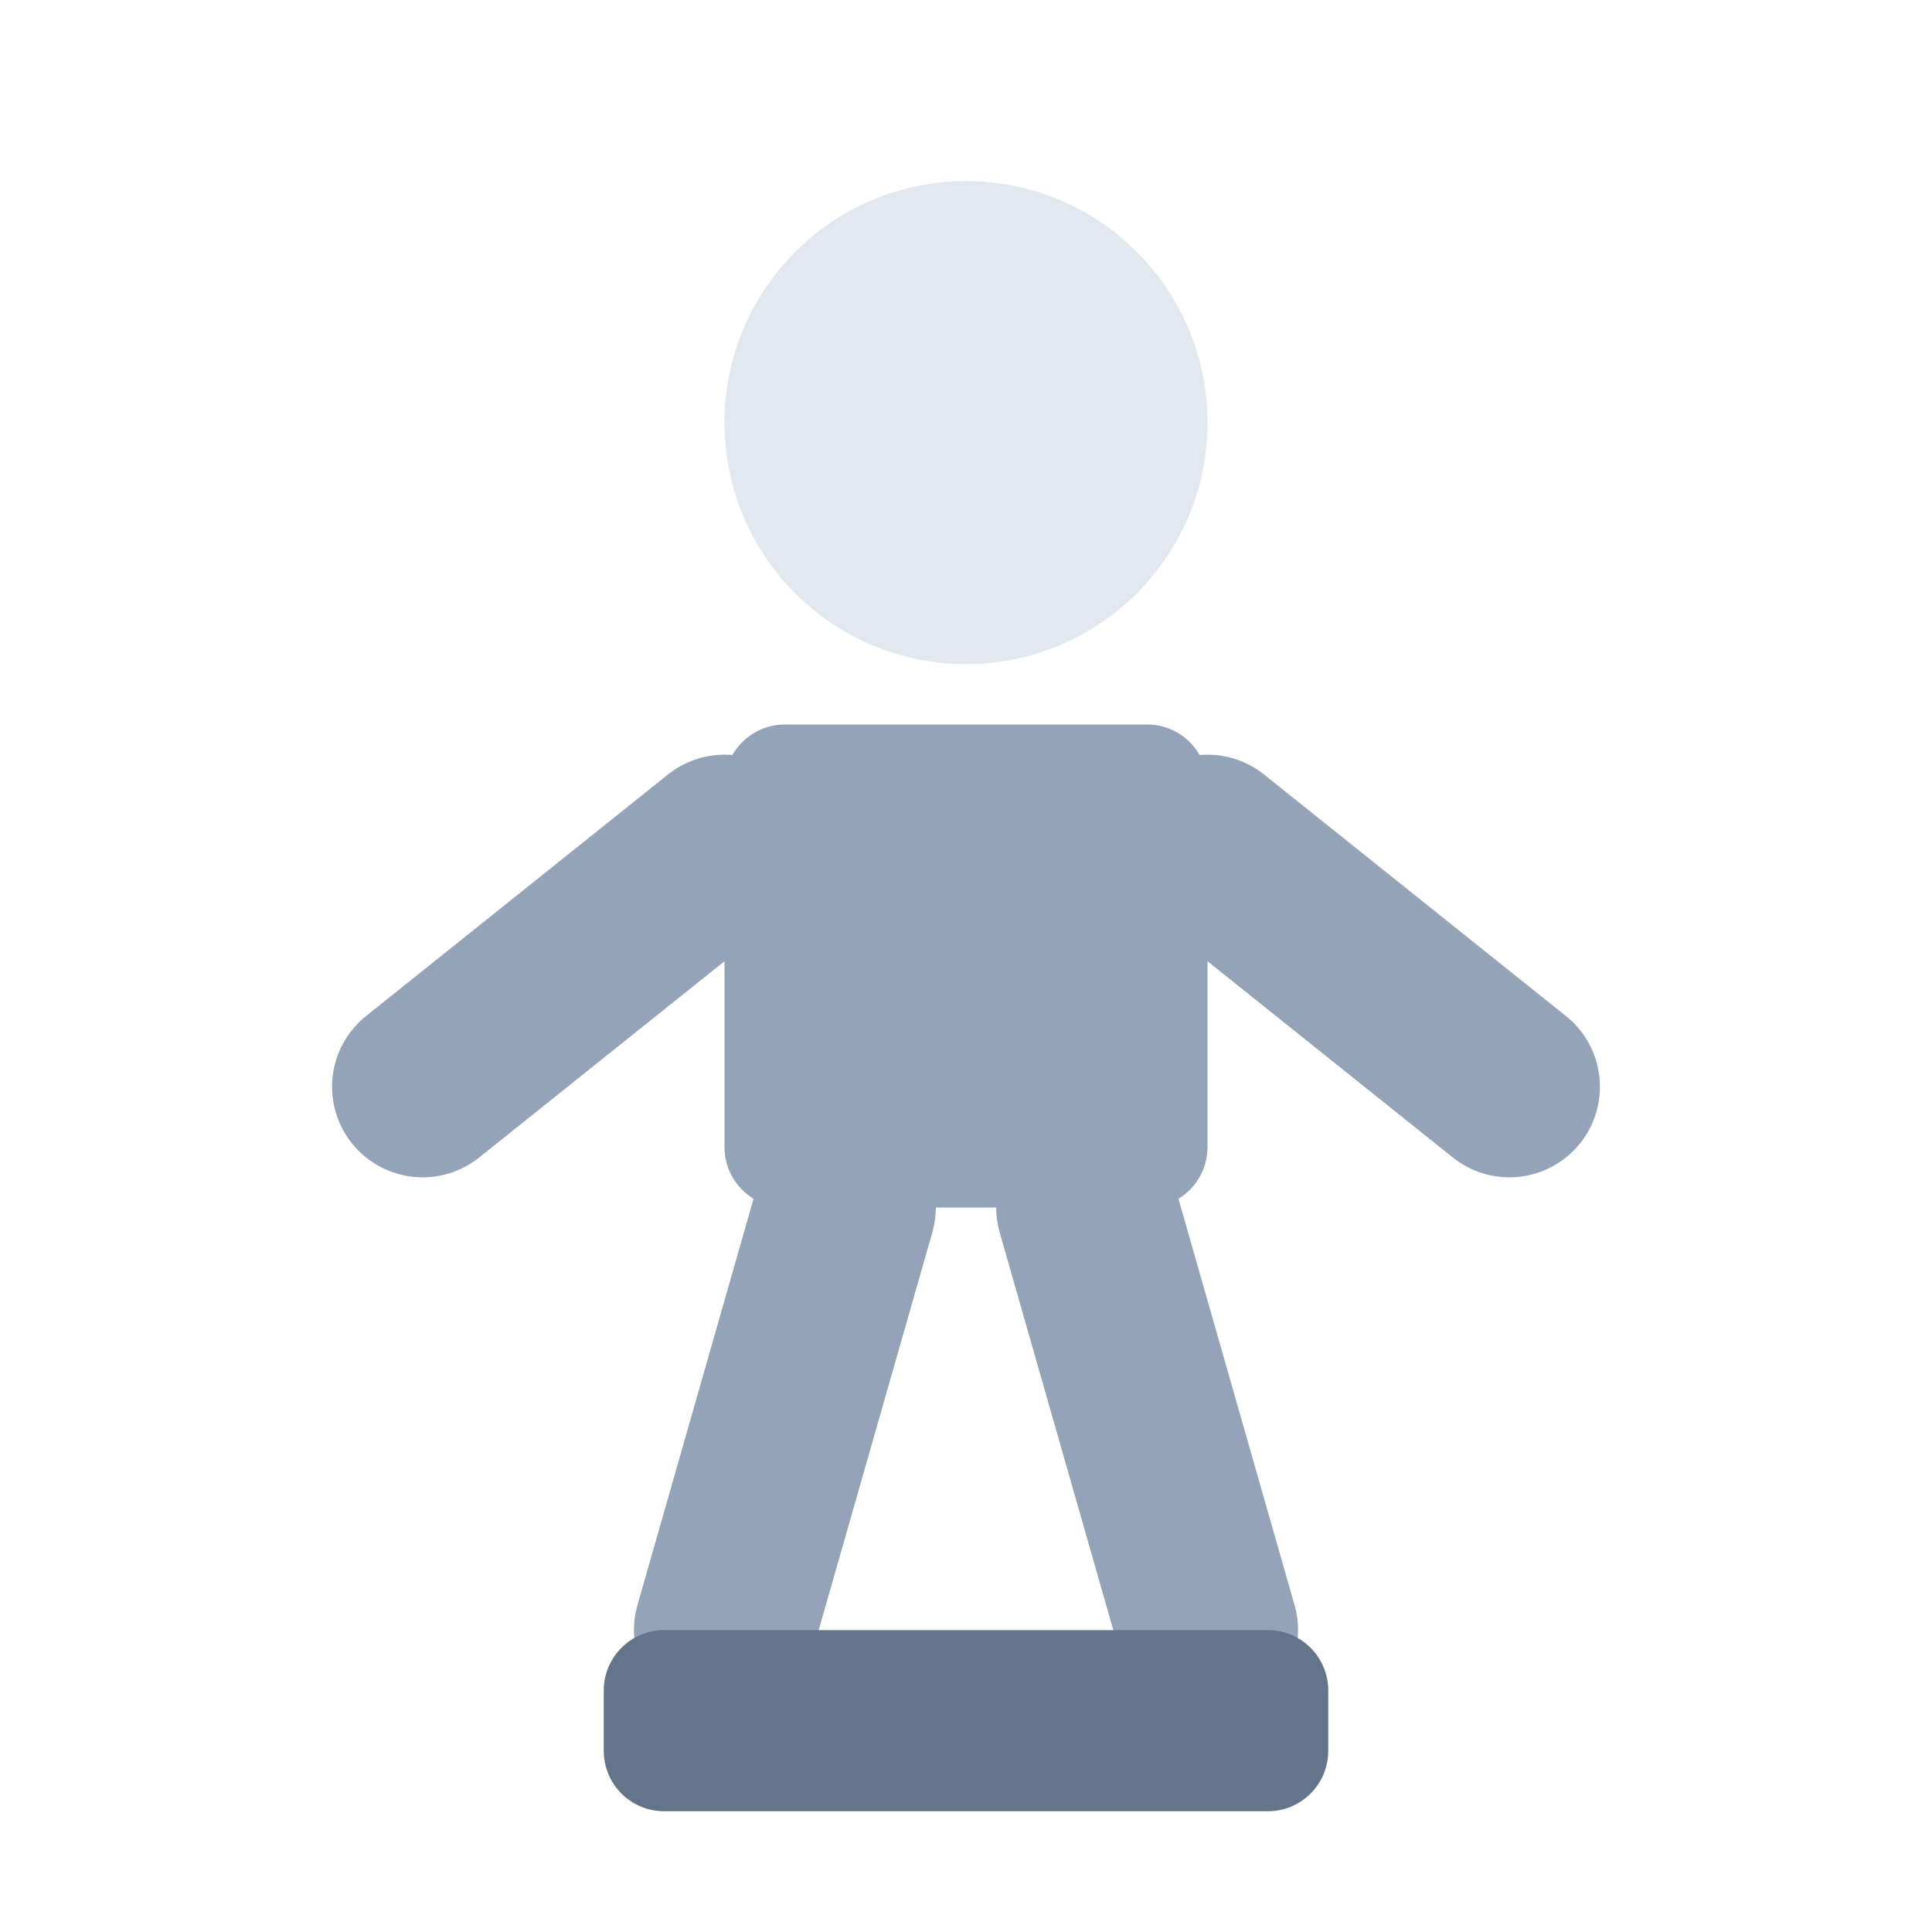
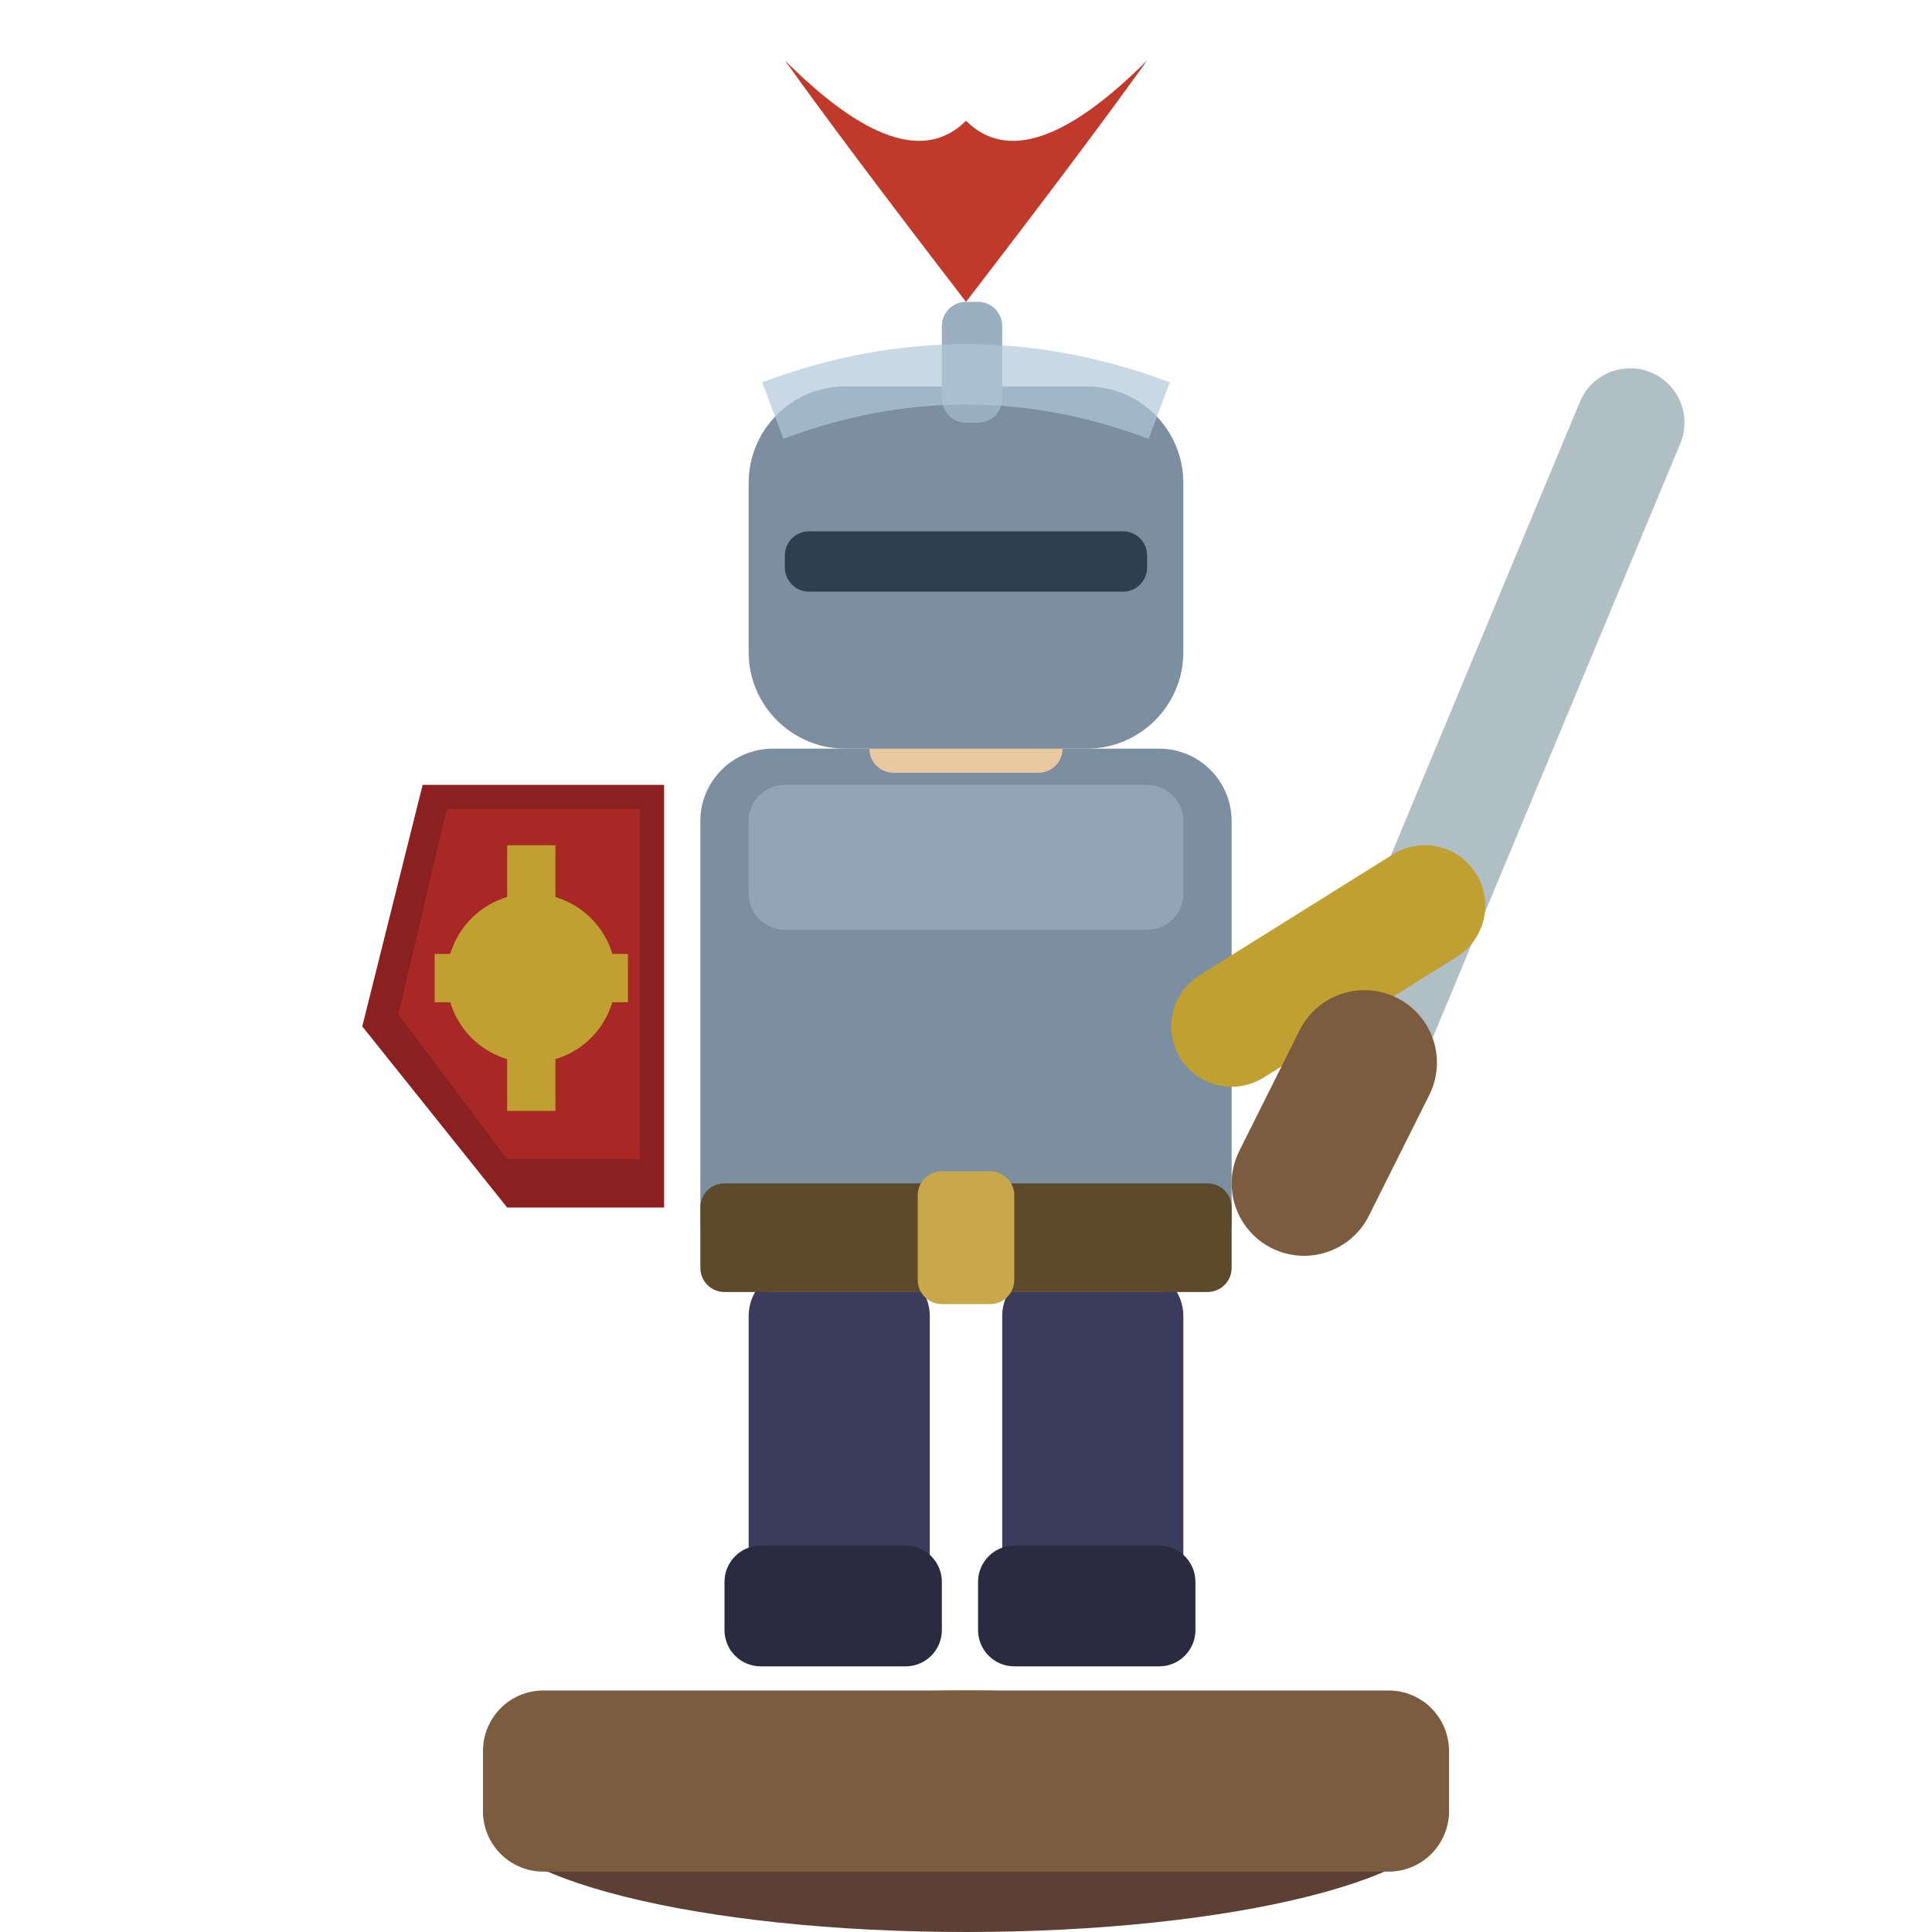
<svg xmlns="http://www.w3.org/2000/svg" viewBox="0 0 16 16">
-   <circle cx="8" cy="3.5" r="2" fill="#e2e8f0" />
-   <rect x="6" y="6" width="4" height="4" rx="0.5" fill="#94a3b8" />
-   <line x1="6" y1="7" x2="3.5" y2="9" stroke="#94a3b8" stroke-width="1.5" stroke-linecap="round" />
-   <line x1="10" y1="7" x2="12.5" y2="9" stroke="#94a3b8" stroke-width="1.5" stroke-linecap="round" />
-   <line x1="7" y1="10" x2="6" y2="13.5" stroke="#94a3b8" stroke-width="1.5" stroke-linecap="round" />
-   <line x1="9" y1="10" x2="10" y2="13.5" stroke="#94a3b8" stroke-width="1.5" stroke-linecap="round" />
-   <rect x="5" y="13.5" width="6" height="1.5" rx="0.5" fill="#64748b" />
+   <ellipse cx="8" cy="15" rx="4" ry="1" fill="#5c4033" />
+   <rect x="4" y="14" width="8" height="1.5" rx="0.5" fill="#7c5c3e" />
+   <rect x="6.2" y="10.5" width="1.5" height="3" rx="0.4" fill="#3b3b5c" />
+   <rect x="8.3" y="10.5" width="1.5" height="3" rx="0.4" fill="#3b3b5c" />
+   <rect x="6" y="12.8" width="1.8" height="1" rx="0.3" fill="#2a2a40" />
+   <rect x="8.1" y="12.8" width="1.8" height="1" rx="0.3" fill="#2a2a40" />
+   <rect x="5.8" y="6.2" width="4.4" height="4.5" rx="0.6" fill="#7c8fa0" />
+   <rect x="6.2" y="6.5" width="3.6" height="1.2" rx="0.3" fill="#a0b4c4" opacity="0.6" />
+   <rect x="5.8" y="9.8" width="4.4" height="0.9" rx="0.2" fill="#5c4a2a" />
+   <rect x="7.6" y="9.7" width="0.8" height="1.1" rx="0.2" fill="#c8a84b" />
+   <path d="M3.5 6.5 L3 8.5 L4.2 10 L5.5 10 L5.5 6.5 Z" fill="#8b2020" />
+   <path d="M3.7 6.7 L3.3 8.4 L4.2 9.6 L5.3 9.6 L5.3 6.7 Z" fill="#a82828" />
+   <circle cx="4.4" cy="8.1" r="0.7" fill="#c0a030" />
+   <line x1="4.4" y1="7" x2="4.4" y2="9.2" stroke="#c0a030" stroke-width="0.4" />
+   <line x1="3.6" y1="8.1" x2="5.2" y2="8.1" stroke="#c0a030" stroke-width="0.4" />
+   <line x1="11" y1="9.5" x2="13.5" y2="3.5" stroke="#b0bec5" stroke-width="0.9" stroke-linecap="round" />
+   <line x1="10.2" y1="8.5" x2="11.8" y2="7.5" stroke="#c0a030" stroke-width="1" stroke-linecap="round" />
+   <line x1="10.8" y1="9.8" x2="11.3" y2="8.8" stroke="#7c5c3e" stroke-width="1.2" stroke-linecap="round" />
+   <rect x="7.2" y="5.2" width="1.6" height="1.2" rx="0.2" fill="#e8c9a0" />
+   <rect x="6.2" y="3.2" width="3.6" height="3" rx="0.8" fill="#7c8fa0" />
+   <rect x="6.5" y="4.4" width="3" height="0.5" rx="0.2" fill="#1a2a3a" opacity="0.8" />
+   <rect x="7.8" y="2.5" width="0.5" height="1" rx="0.2" fill="#9ab0c0" />
+   <path d="M6.4 3.4 Q8 2.8 9.6 3.4" stroke="#b0c8d8" stroke-width="0.5" fill="none" opacity="0.7" />
+   <path d="M8 2.5 Q7 1.2 6.5 0.5 Q7.5 1.5 8 1 Q8.5 1.5 9.5 0.5 Q9 1.2 8 2.5Z" fill="#c0392b" />
</svg>
